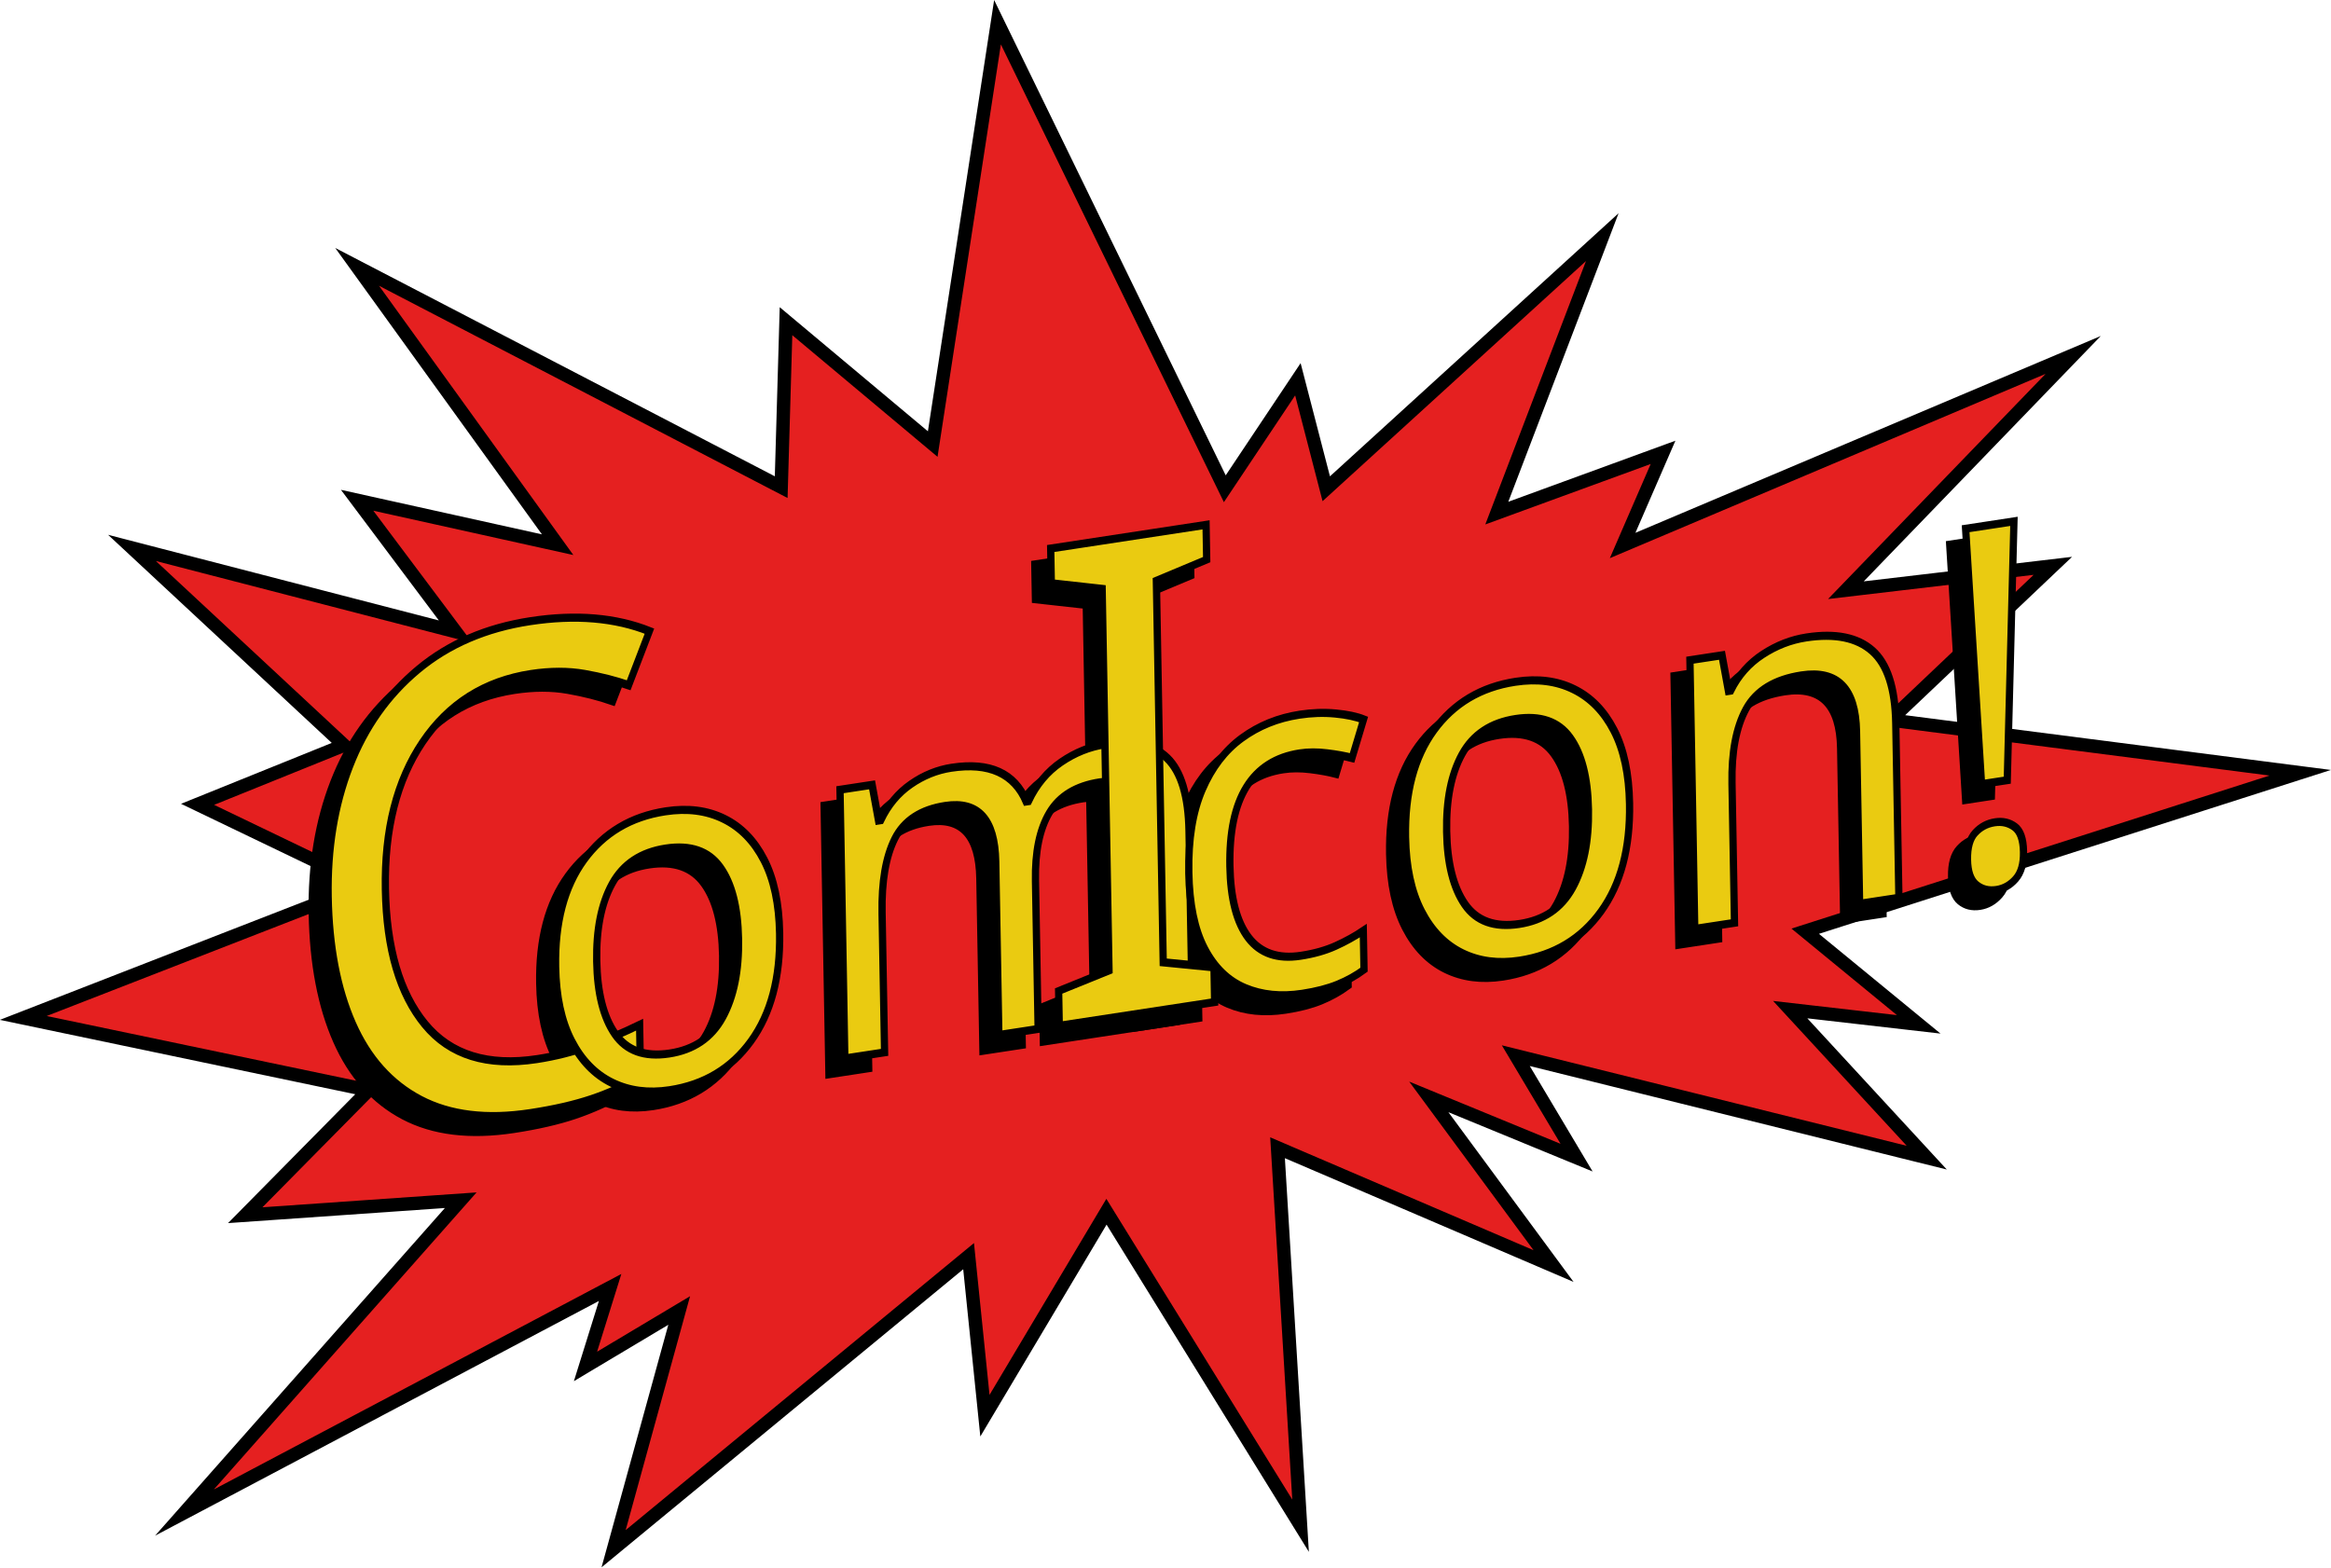
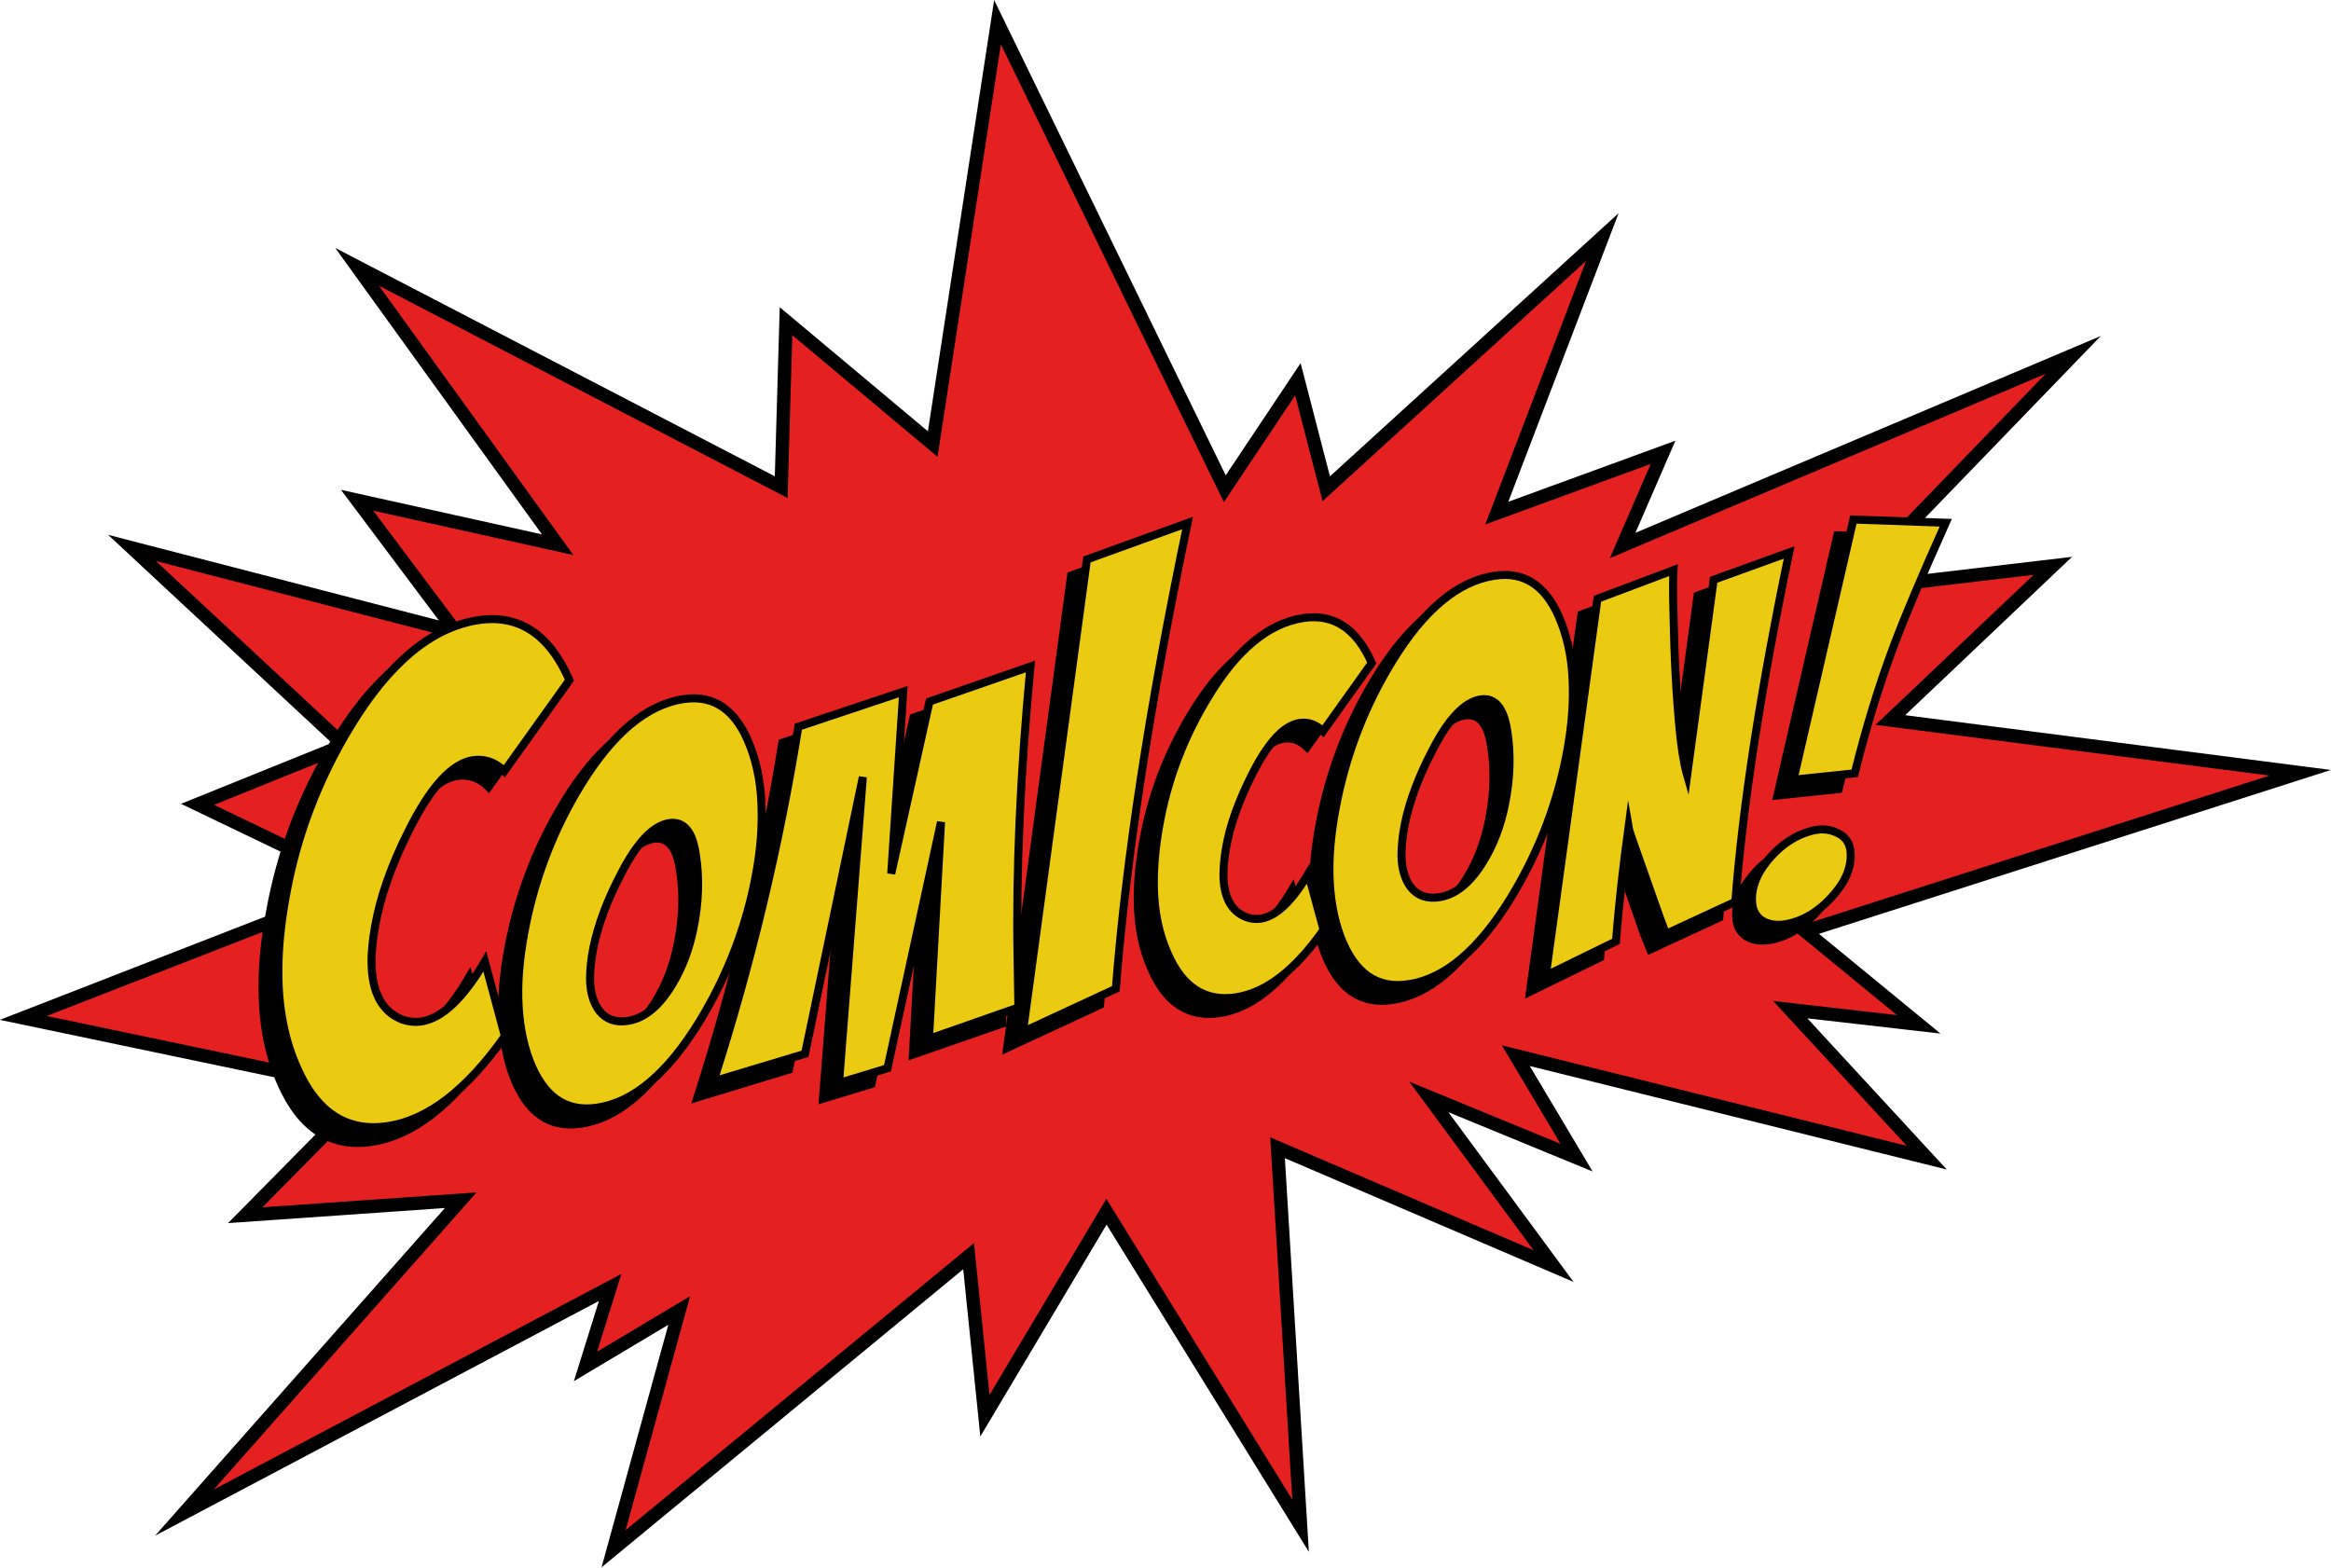
<svg xmlns="http://www.w3.org/2000/svg" version="1.1" id="ComIcon_x5F_logo" x="0px" y="0px" viewBox="0 0 870.7 585.6" style="enable-background:new 0 0 870.7 585.6;" xml:space="preserve">
  <style type="text/css">
	.st0{fill:#E52020;stroke:#000000;stroke-width:5;stroke-miterlimit:10;}
- 	.st1{stroke:#000000;stroke-width:3;stroke-miterlimit:10;}
- 	.st2{font-family:'BadaBoomBB';}
- 	.st3{font-size:249.749px;}
- 	.st4{font-size:187.312px;}
- 	.st5{fill:#EACB11;stroke:#000000;stroke-width:3;stroke-miterlimit:10;}
+ 	.st1{display:none;}
+ 	.st2{display:inline;}
+ 	.st3{stroke:#000000;stroke-width:3;stroke-miterlimit:10;}
+ 	.st4{font-family:'BadaBoomBB';}
+ 	.st5{font-size:249.749px;}
+ 	.st6{font-size:187.312px;}
+ 	.st7{fill:#EACB11;stroke:#000000;stroke-width:3;stroke-miterlimit:10;}
</style>
  <polygon id="bang" class="st0" points="348.4,165.9 372.6,8.3 457.5,182.6 484.8,141.7 495.4,182.6 598.5,88.6 559.1,191.7   621.2,169 606.1,203.8 774.4,132.6 689.5,220.5 766.8,211.4 706.1,269 859.2,288.7 674.3,347.9 716.7,382.7 668.7,377.2   719.7,432.5 566.2,394.4 588.9,432.5 533.7,409.8 580.3,473 477.2,428.8 485.8,570 413.3,452.7 367.9,528.9 361.8,469.3   229.2,578.6 253.7,489.6 218.7,510.5 227.9,481 68.9,565.1 172.1,448.4 91.6,454 137.7,407.3 8.7,380.3 136.4,330.6 73.8,300.5   128.5,278.4 49.3,204.7 170.2,236 133.4,186.9 208.3,203.5 133.4,99.7 291.8,182 293.6,120 " />
-   <g id="text">
-     <text transform="matrix(0.9006 -0.1373 1.793879e-02 0.9998 104.5289 432.6313)">
-       <tspan x="0" y="0" class="st1 st2 st3">C</tspan>
-       <tspan x="98.5" y="0" class="st1 st2 st4">om</tspan>
-       <tspan x="306.7" y="0" class="st1 st2 st3">I</tspan>
-       <tspan x="361.1" y="0" class="st1 st2 st4">con!</tspan>
+   <g id="text" class="st1">
+     <text transform="matrix(0.9006 -0.1373 1.794000e-02 0.9998 104.5746 432.6406)" class="st2">
+       <tspan x="0" y="0" class="st3 st4 st5">C</tspan>
+       <tspan x="98.5" y="0" class="st3 st4 st6">om</tspan>
+       <tspan x="306.7" y="0" class="st3 st4 st5">I</tspan>
+       <tspan x="361.1" y="0" class="st3 st4 st6">con!</tspan>
    </text>
-     <text transform="matrix(0.9006 -0.1373 1.793879e-02 0.9998 110.4621 426.6976)">
-       <tspan x="0" y="0" class="st5 st2 st3">C</tspan>
-       <tspan x="98.5" y="0" class="st5 st2 st4">om</tspan>
-       <tspan x="306.7" y="0" class="st5 st2 st3">I</tspan>
-       <tspan x="361.1" y="0" class="st5 st2 st4">con!</tspan>
+     <text transform="matrix(0.9006 -0.1373 1.794000e-02 0.9998 110.5079 426.7069)" class="st2">
+       <tspan x="0" y="0" class="st7 st4 st5">C</tspan>
+       <tspan x="98.5" y="0" class="st7 st4 st6">om</tspan>
+       <tspan x="306.7" y="0" class="st7 st4 st5">I</tspan>
+       <tspan x="361.1" y="0" class="st7 st4 st6">con!</tspan>
    </text>
  </g>
+   <g id="text_1_">
+     <g>
+       <path class="st3" d="M172.7,237.6c15.2-2.3,26.6,5.2,34.1,22.4l-24.3,34c-3.4-3.4-7.4-4.7-11.7-4.1c-7.8,1.2-15.7,9.8-23.8,25.9    c-6.7,13.2-10.9,25.3-12.8,36.2c-0.9,5.2-1.4,9.8-1.3,13.9c0.2,10.9,3.9,17.8,11.2,20.8c2.4,0.9,4.9,1.2,7.5,0.8    c7.6-1.2,15.5-8.6,23.6-22.4l7.5,27.9c-14.2,20.1-28.7,31.3-43.7,33.6c-15.2,2.3-26.5-4.9-33.9-21.7c-4.4-9.8-6.8-21.1-7-33.9    c-0.2-9.4,0.7-19.6,2.8-30.5c4-22.3,12-43.3,24-63.1C139.3,253.6,155.2,240.3,172.7,237.6z" />
+       <path class="st3" d="M249.2,267.2c11.6-1.8,20,4.2,25.1,17.8c2.7,7.1,4.1,15,4.2,23.9c0.2,8.5-0.8,18-3,28.3    c-3.8,17.7-10.5,34.5-20.2,50.4c-11.9,19.4-24.6,30.2-38.2,32.2c-11.8,1.8-20.2-4.1-25.4-17.8c-2.5-6.7-3.9-14.4-4.1-23.2    c-0.2-8.7,0.9-18.2,3.1-28.7c3.8-17.8,10.4-34.7,20.1-50.6C222.7,280.1,235.5,269.3,249.2,267.2z M244.1,313.4    c-6,0.9-12.1,7.3-18.2,19.3c-4.9,9.4-8.3,18.4-10.1,27c-0.9,4.5-1.3,8.6-1.3,12.1c0.1,5,1.3,8.9,3.5,11.8    c2.6,3.2,6.1,4.4,10.6,3.7c6.1-0.9,11.6-5.4,16.4-13.3c3.9-6.3,6.6-13.5,8.2-21.6c1.9-9.5,2.2-18.6,0.8-27.3    C252.8,316.5,249.4,312.6,244.1,313.4z" />
+       <path class="st3" d="M260.5,410c14.1-44,24.6-88.1,31.7-132.5l39.2-13.1l-4.5,68l14.3-64.3l37.7-13.1    c-3.8,40.4-5.4,76.6-4.8,108.6c0.1,6.3,0.2,12.6,0.3,18.8L341,394l4.5-81l-20,92l-18.1,5.5l8.9-114.3l-21.6,103.4L260.5,410z" />
+       <path class="st3" d="M400.1,215l37.6-13.6c-14.1,67.5-23,125.5-26.8,174l-34.7,16.1L400.1,215z" />
+       <path class="st3" d="M480.8,236.8c11.4-1.7,19.9,3.9,25.6,16.8l-18.2,25.5c-2.6-2.5-5.5-3.6-8.8-3.1c-5.8,0.9-11.8,7.4-17.8,19.4    c-5,9.9-8.2,19-9.6,27.1c-0.7,3.9-1,7.4-1,10.4c0.1,8.2,2.9,13.4,8.4,15.6c1.8,0.7,3.7,0.9,5.6,0.6c5.7-0.9,11.6-6.5,17.7-16.8    l5.7,21c-10.6,15.1-21.5,23.5-32.8,25.2c-11.4,1.7-19.9-3.7-25.4-16.3c-3.3-7.3-5.1-15.8-5.2-25.4c-0.1-7.1,0.6-14.7,2.1-22.9    c3-16.7,9-32.5,18-47.3C455.8,248.8,467.8,238.8,480.8,236.8z" />
+       <path class="st3" d="M552.2,221c11.6-1.8,20,4.2,25.1,17.8c2.7,7.1,4.1,15,4.2,23.9c0.2,8.5-0.8,18-3,28.3    c-3.8,17.7-10.5,34.5-20.2,50.4c-11.9,19.4-24.6,30.2-38.2,32.2c-11.8,1.8-20.2-4.1-25.4-17.8c-2.5-6.7-3.9-14.4-4.1-23.2    c-0.2-8.7,0.9-18.2,3.1-28.7c3.8-17.8,10.4-34.7,20.1-50.6C525.7,233.9,538.5,223.1,552.2,221z M547.1,267.3    c-6,0.9-12.1,7.3-18.2,19.3c-4.9,9.4-8.3,18.4-10.1,27c-0.9,4.5-1.3,8.6-1.3,12.1c0.1,5,1.3,8.9,3.5,11.8    c2.6,3.2,6.1,4.4,10.6,3.7c6.1-0.9,11.6-5.4,16.4-13.3c3.9-6.3,6.6-13.5,8.2-21.6c1.9-9.5,2.2-18.6,0.8-27.3    C555.8,270.3,552.4,266.5,547.1,267.3z" />
+       <path class="st3" d="M590.7,229.6l28.4-10.7c-0.2,3.8-0.2,9.2,0,16.1c0.3,16.6,1.1,31.1,2.3,43.5c0.7,7.1,1.6,12.8,2.8,17l9.9-73    l28.2-10.2c-10.5,50.6-17.3,94.1-20.1,130.5l-25.9,12c-0.1-0.2-0.9-2.3-2.3-6.1L605,323c-1.5-4.2-2.4-6.8-2.6-8    c-2,14.7-3.6,29-4.7,42.7l-26.2,12.8L590.7,229.6z" />
+       <path class="st3" d="M669.8,316.6c3.8-1.2,7.2-1.1,10.2,0.3c3.5,1.4,5.4,4.2,5.4,8.3c0.1,5.6-2.5,11.1-7.8,16.6    c-4.1,4.3-8.6,7.2-13.6,8.7c-3.9,1.2-7.4,1.2-10.2,0.1c-3.4-1.4-5.2-4.2-5.3-8.4c-0.1-5.6,2.4-11.2,7.5-16.7    C660.1,321.1,664.7,318.1,669.8,316.6z M686.3,200l34.5,1.2c-8.8,19.6-15.2,34.8-19.3,45.7c-5.6,14.9-10.5,30.9-14.7,47.9    l-22.9,2.4L686.3,200z" />
+     </g>
+     <g>
+       <path class="st7" d="M178.6,231.7c15.2-2.3,26.6,5.2,34.1,22.4l-24.3,34c-3.4-3.4-7.4-4.7-11.7-4.1c-7.8,1.2-15.7,9.8-23.8,25.9    c-6.7,13.2-10.9,25.3-12.8,36.2c-0.9,5.2-1.4,9.8-1.3,13.9c0.2,10.9,3.9,17.8,11.2,20.8c2.4,0.9,4.9,1.2,7.5,0.8    c7.6-1.2,15.5-8.6,23.6-22.4l7.5,27.9c-14.2,20.1-28.7,31.3-43.7,33.6c-15.2,2.3-26.5-4.9-33.9-21.7c-4.4-9.8-6.8-21.1-7-33.9    c-0.2-9.4,0.8-19.6,2.8-30.5c4-22.3,12-43.3,24-63.1C145.3,247.6,161.2,234.4,178.6,231.7z" />
+       <path class="st7" d="M255.2,261.2c11.6-1.8,20,4.2,25.1,17.8c2.7,7.1,4.1,15,4.2,23.9c0.2,8.5-0.8,18-3,28.3    c-3.8,17.7-10.5,34.5-20.2,50.4c-11.9,19.4-24.6,30.2-38.2,32.2c-11.8,1.8-20.2-4.1-25.4-17.8c-2.5-6.7-3.9-14.4-4.1-23.2    c-0.2-8.7,0.9-18.2,3.1-28.7c3.8-17.8,10.4-34.7,20.1-50.6C228.6,274.2,241.4,263.3,255.2,261.2z M250,307.5    c-6,0.9-12.1,7.3-18.2,19.3c-4.9,9.4-8.3,18.4-10.1,27c-0.9,4.5-1.3,8.6-1.3,12.1c0.1,5,1.3,8.9,3.5,11.8    c2.6,3.2,6.1,4.4,10.6,3.7c6.1-0.9,11.6-5.4,16.4-13.3c3.9-6.3,6.6-13.5,8.2-21.6c1.9-9.5,2.2-18.6,0.8-27.3    C258.7,310.6,255.3,306.7,250,307.5z" />
+       <path class="st7" d="M266.5,404c14.1-44,24.6-88.1,31.7-132.5l39.2-13.1l-4.5,68l14.3-64.3l37.7-13.1    c-3.8,40.4-5.4,76.6-4.8,108.6c0.1,6.3,0.2,12.6,0.3,18.8L347,388.1l4.5-81l-20,92l-18.1,5.5l8.9-114.3l-21.6,103.4L266.5,404z" />
+       <path class="st7" d="M406,209l37.6-13.6c-14.1,67.5-23,125.5-26.8,174l-34.7,16.1L406,209z" />
+       <path class="st7" d="M486.8,230.9c11.4-1.7,19.9,3.9,25.6,16.8l-18.2,25.5c-2.6-2.5-5.5-3.6-8.8-3.1c-5.8,0.9-11.8,7.4-17.8,19.4    c-5,9.9-8.2,19-9.6,27.1c-0.7,3.9-1,7.4-1,10.4c0.1,8.2,2.9,13.4,8.4,15.6c1.8,0.7,3.7,0.9,5.6,0.6c5.7-0.9,11.6-6.5,17.7-16.8    l5.7,21c-10.6,15.1-21.5,23.5-32.8,25.2c-11.4,1.7-19.9-3.7-25.4-16.3c-3.3-7.3-5.1-15.8-5.2-25.4c-0.1-7.1,0.6-14.7,2.1-22.9    c3-16.7,9-32.5,18-47.3C461.8,242.8,473.7,232.9,486.8,230.9z" />
+       <path class="st7" d="M558.2,215.1c11.6-1.8,20,4.2,25.1,17.8c2.7,7.1,4.1,15,4.2,23.9c0.2,8.5-0.8,18-3,28.3    c-3.8,17.7-10.5,34.5-20.2,50.4c-11.9,19.4-24.6,30.2-38.2,32.2c-11.8,1.8-20.2-4.1-25.4-17.8c-2.5-6.7-3.9-14.4-4.1-23.2    c-0.2-8.7,0.9-18.2,3.1-28.7c3.8-17.8,10.4-34.7,20.1-50.6C531.6,228,544.4,217.2,558.2,215.1z M553.1,261.3    c-6,0.9-12.1,7.3-18.2,19.3c-4.9,9.4-8.3,18.4-10.1,27c-0.9,4.5-1.3,8.6-1.3,12.1c0.1,5,1.3,8.9,3.5,11.8    c2.6,3.2,6.1,4.4,10.6,3.7c6.1-0.9,11.6-5.4,16.4-13.3c3.9-6.3,6.6-13.5,8.2-21.6c1.9-9.5,2.2-18.6,0.8-27.3    C561.7,264.4,558.3,260.5,553.1,261.3z" />
+       <path class="st7" d="M596.7,223.7l28.4-10.7c-0.2,3.8-0.2,9.2,0,16.1c0.3,16.6,1.1,31.1,2.3,43.5c0.7,7.1,1.6,12.8,2.8,17l9.9-73    l28.2-10.2c-10.5,50.6-17.3,94.1-20.1,130.5l-25.9,12c-0.1-0.2-0.9-2.3-2.3-6.1l-9.1-25.8c-1.5-4.2-2.4-6.8-2.6-8    c-2,14.7-3.6,29-4.7,42.7l-26.2,12.8L596.7,223.7z" />
+       <path class="st7" d="M675.7,310.7c3.8-1.2,7.2-1.1,10.2,0.3c3.5,1.4,5.4,4.2,5.4,8.3c0.1,5.6-2.5,11.1-7.8,16.6    c-4.1,4.3-8.6,7.2-13.6,8.7c-3.9,1.2-7.4,1.2-10.2,0.1c-3.4-1.4-5.2-4.2-5.3-8.4c-0.1-5.6,2.4-11.2,7.5-16.7    C666.1,315.1,670.7,312.2,675.7,310.7z M692.3,194.1l34.5,1.2c-8.8,19.6-15.2,34.8-19.3,45.7c-5.6,14.9-10.5,30.9-14.7,47.9    l-22.9,2.4L692.3,194.1z" />
+     </g>
+   </g>
</svg>
